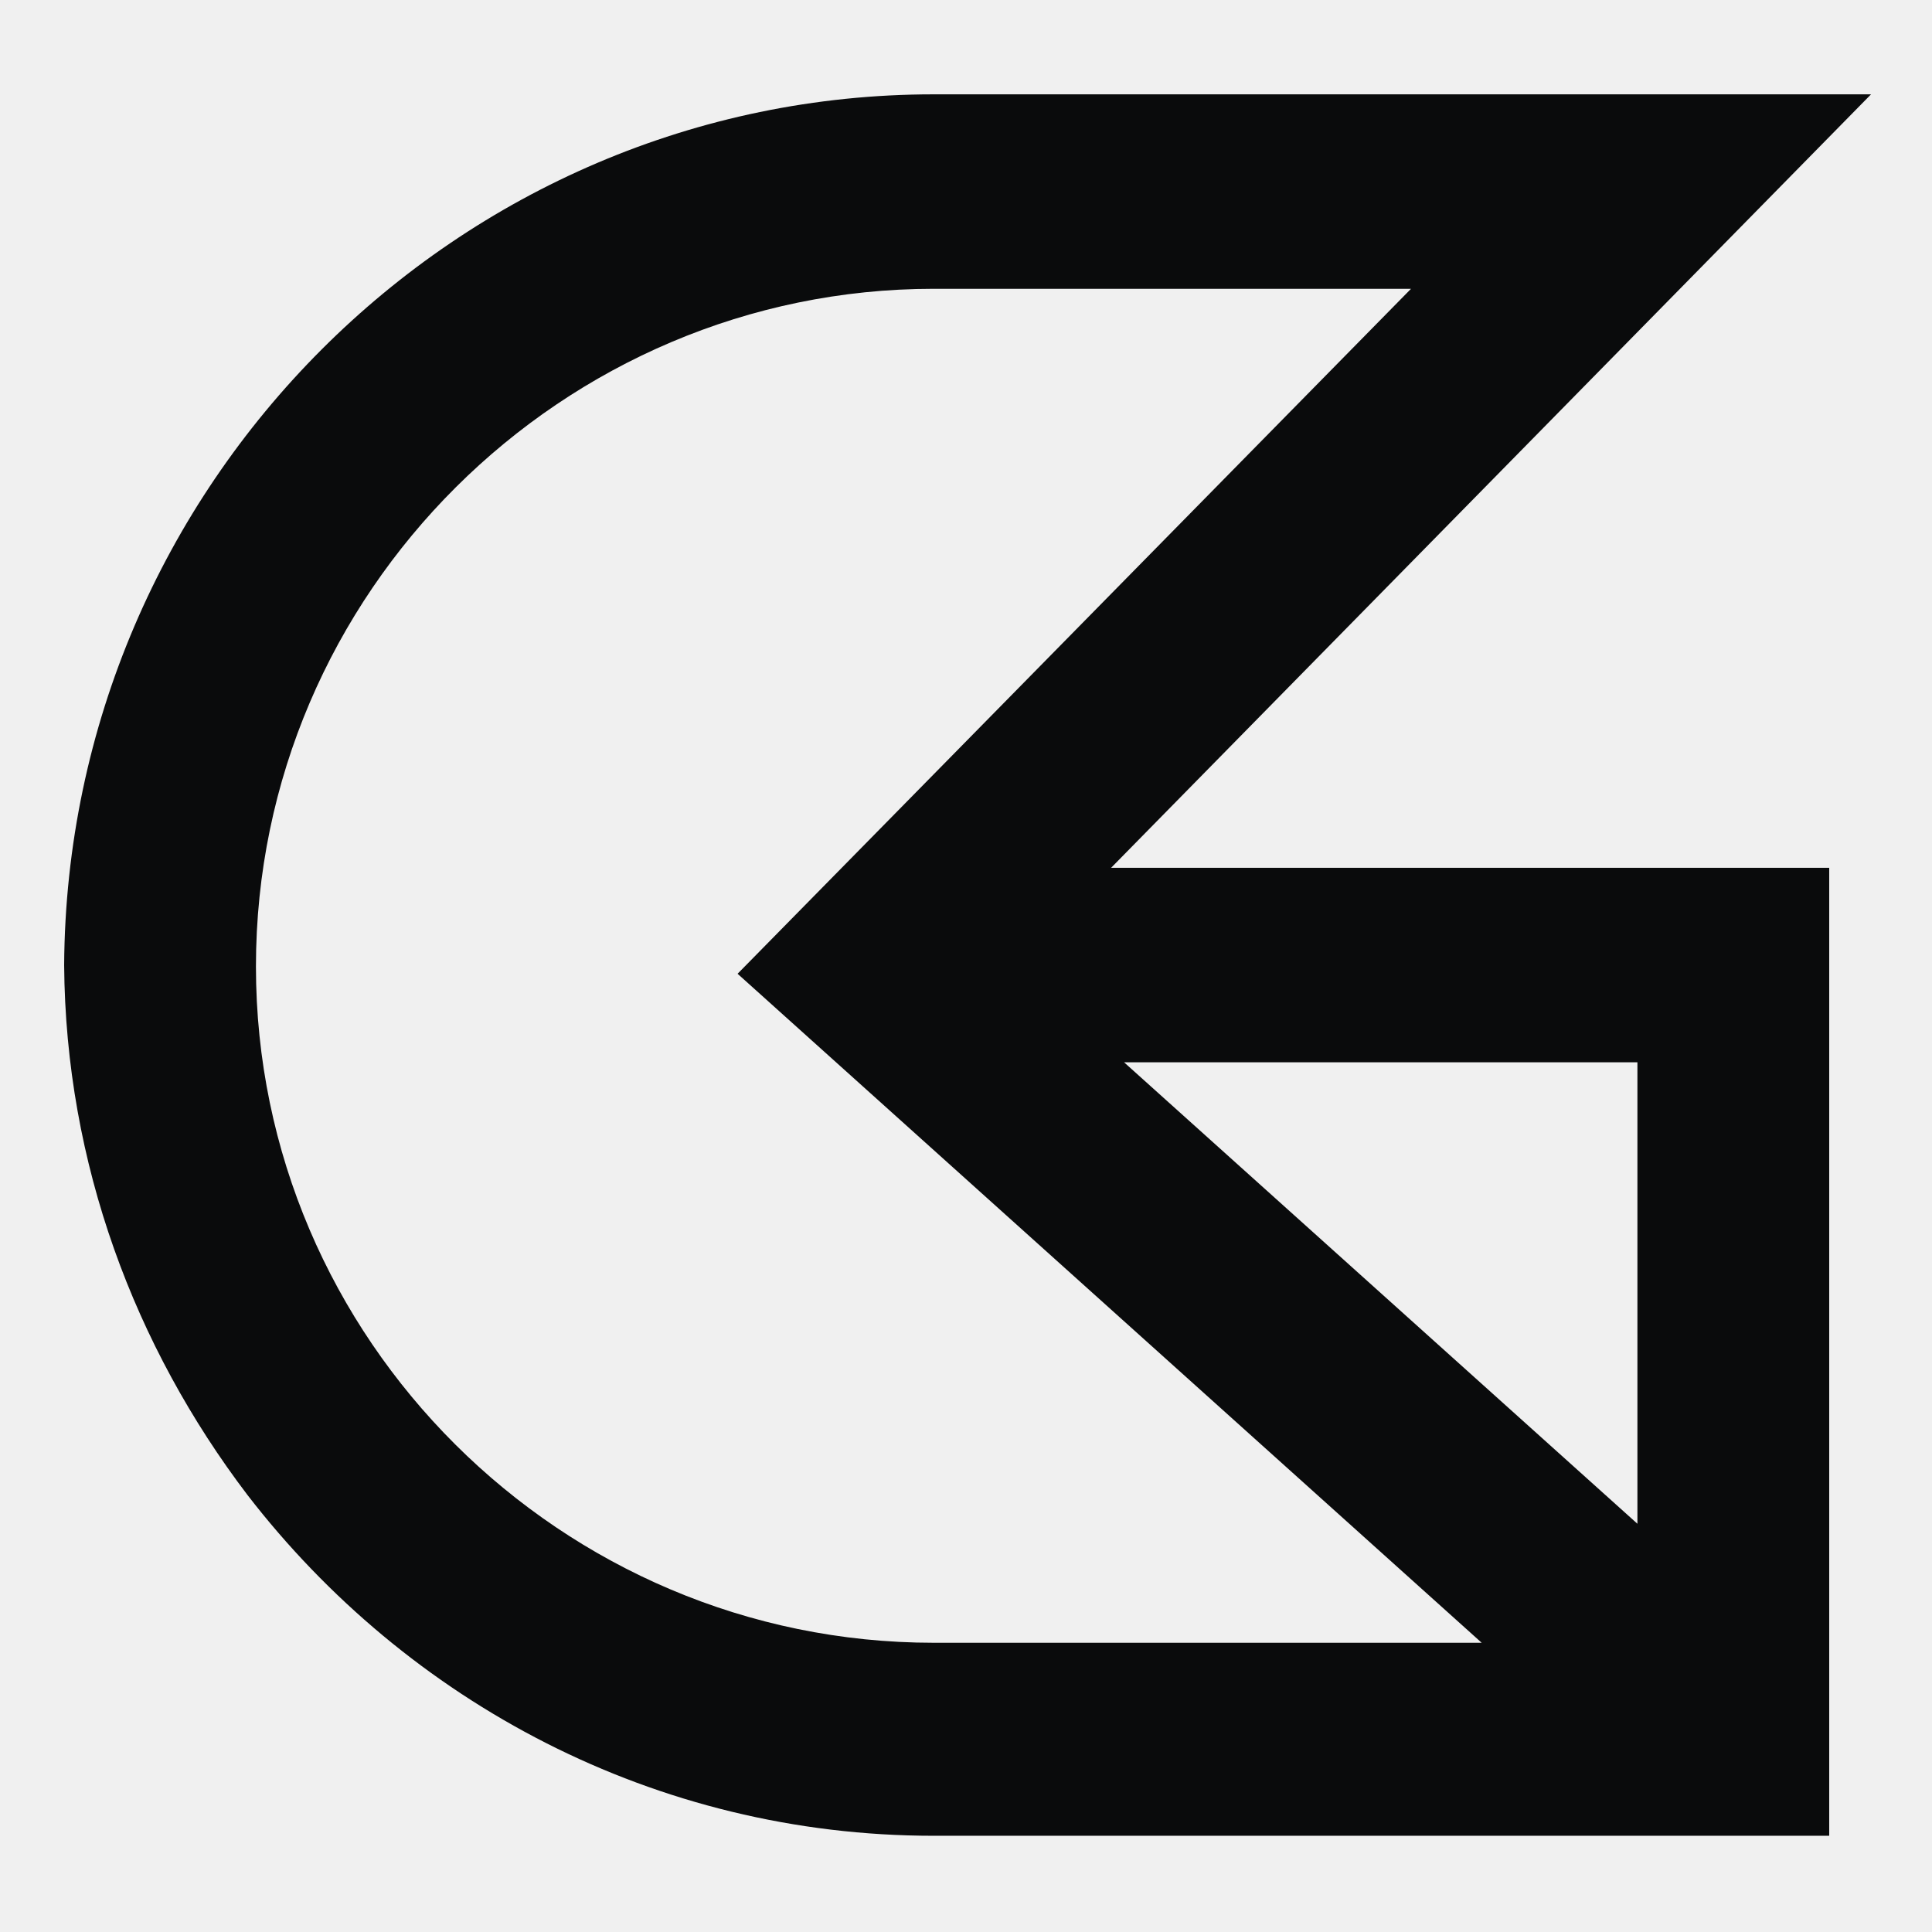
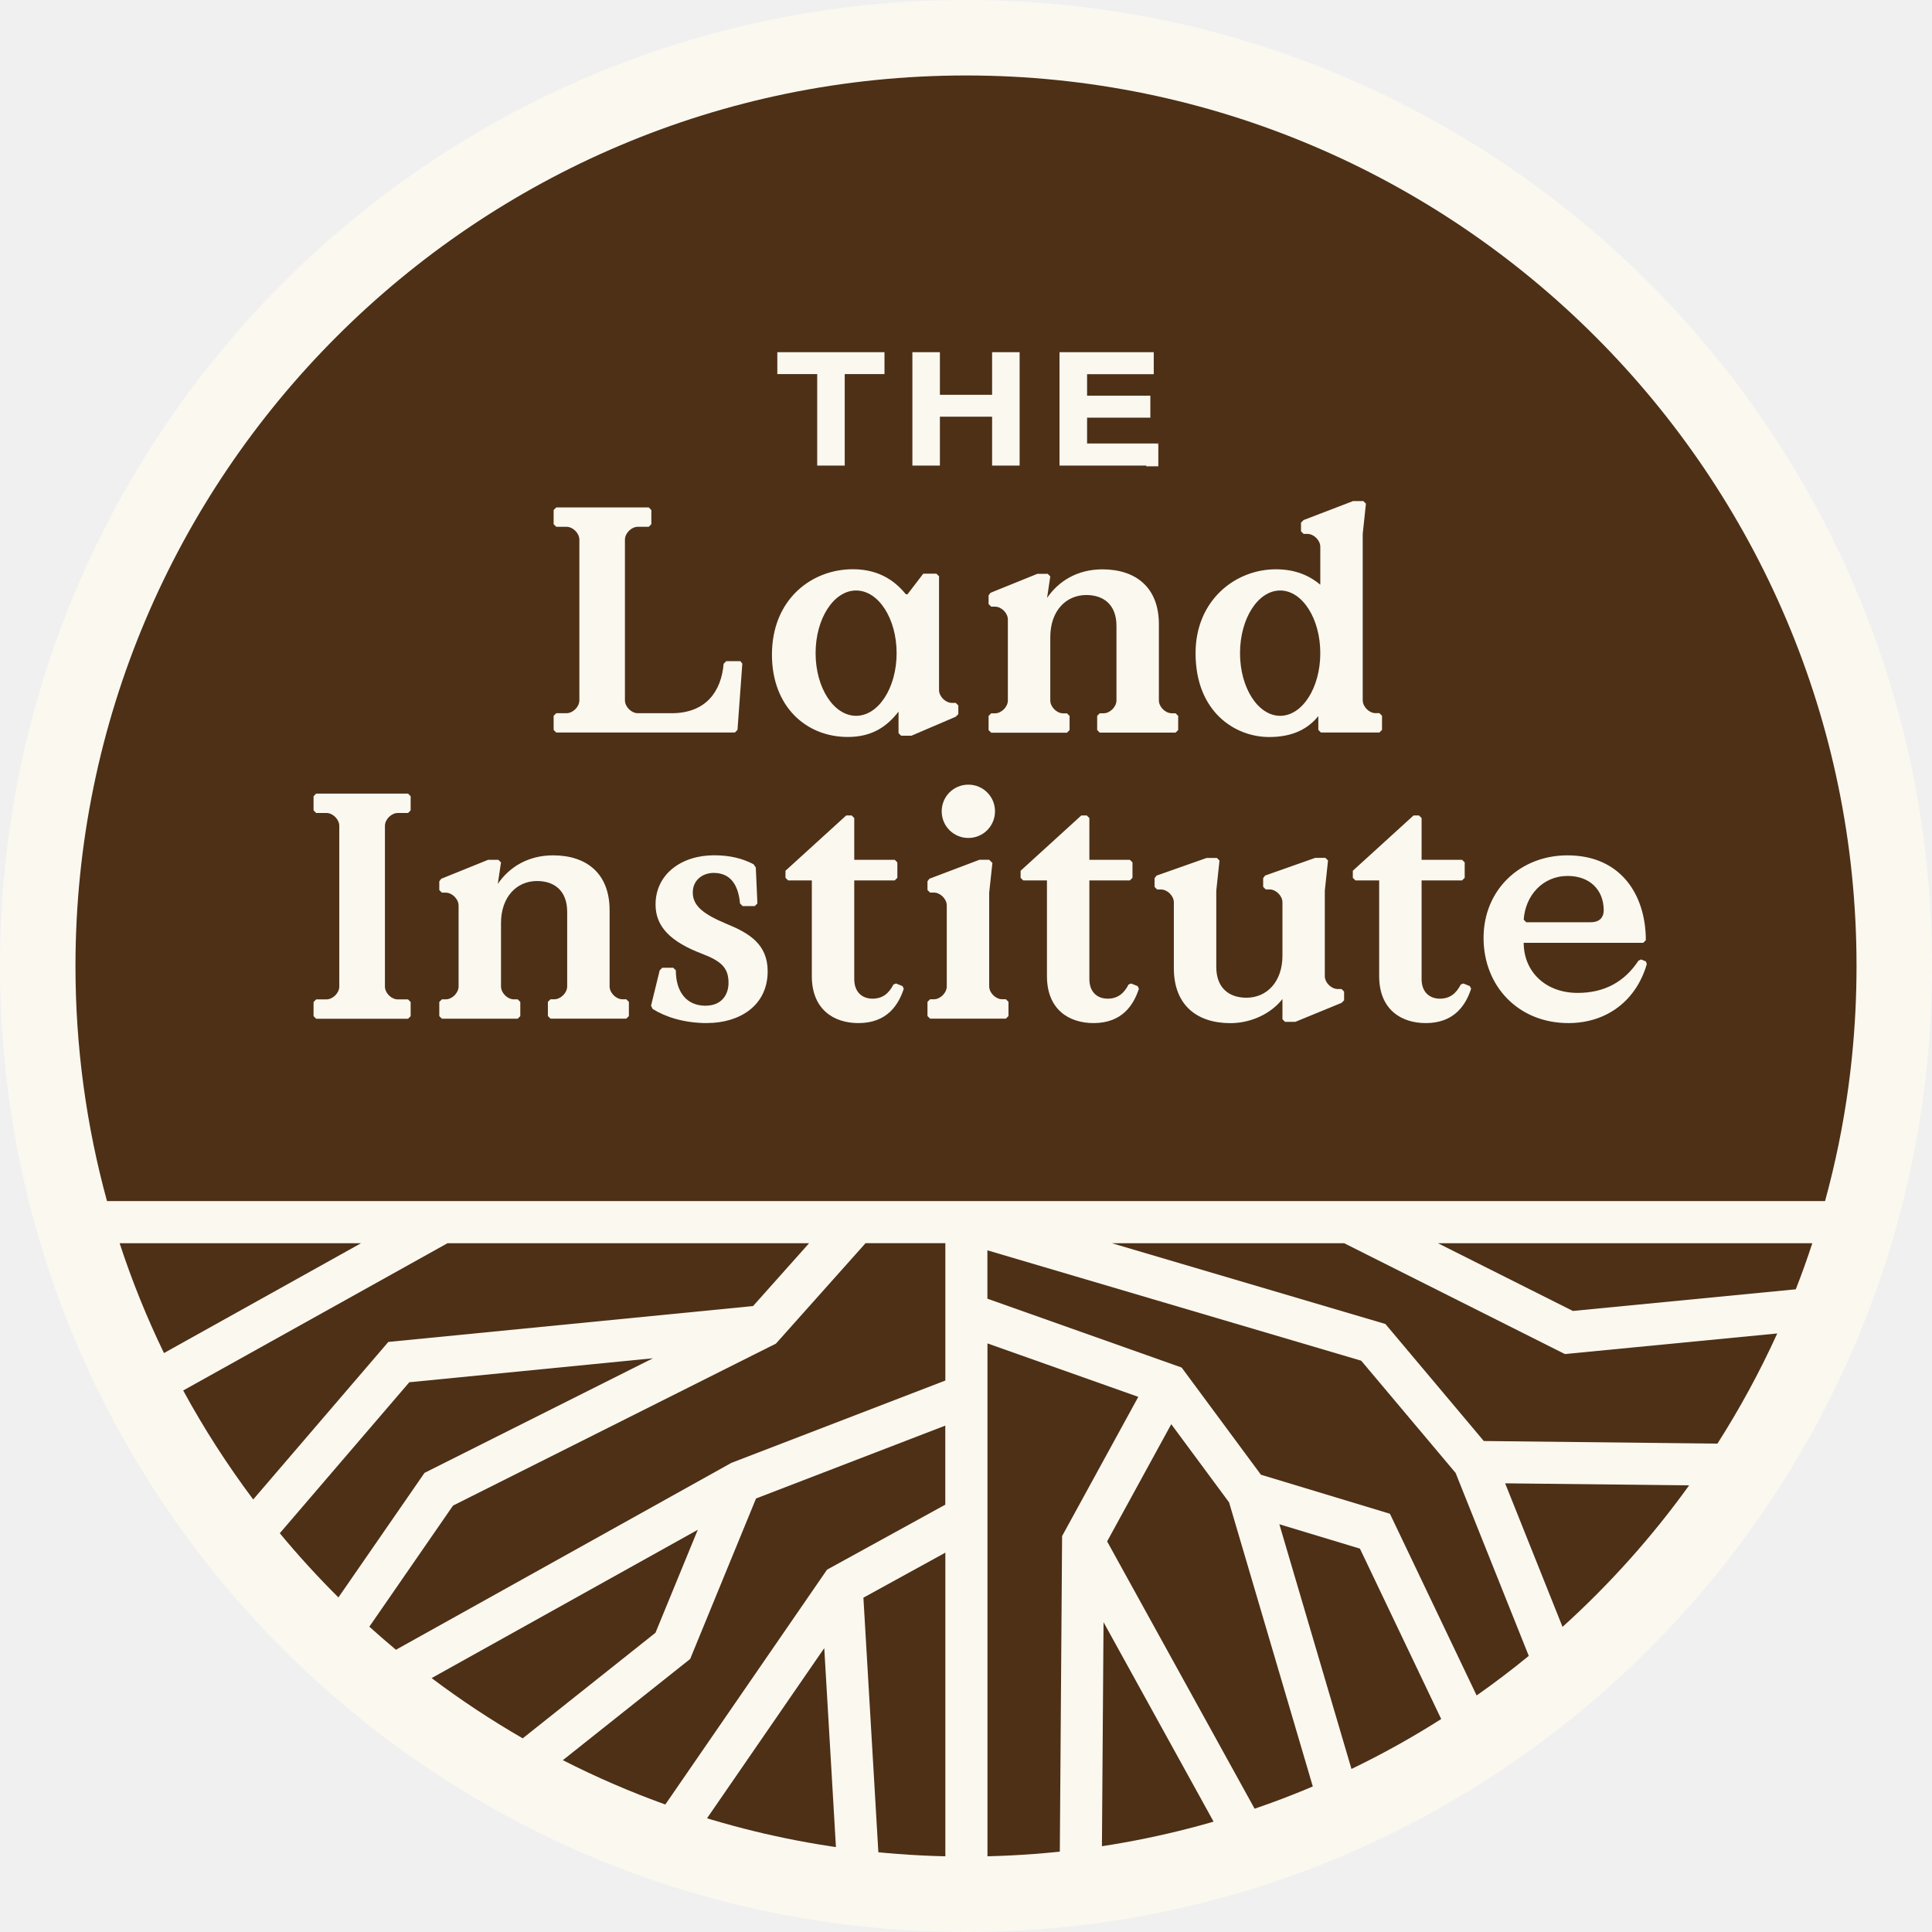
<svg xmlns="http://www.w3.org/2000/svg" width="512" height="512" viewBox="0 0 512 512" fill="none">
-   <path d="M495.843 25H247.441C121.329 25 17.764 128.453 17 255.75C17.382 308.438 35.726 356.895 65.534 396.123C107.953 451.118 173.684 486.5 247.441 486.5H484.76V229.983H294.446L495.843 25ZM433.933 281.517V403.815L297.885 281.517H433.933ZM392.66 435.35H247.441C148.844 435.35 67.827 354.972 67.827 256.135C67.827 156.912 149.226 76.534 247.441 76.534H373.935L195.467 258.057L392.66 435.35Z" fill="#0A0B0C" />
+   <rect width="512" height="512" rx="256" fill="#FBF8F0" />
+   <g clip-path="url(#clip0_1397_77578)">
+     <rect x="20" y="20" width="472" height="472" rx="236" fill="#FBF8F0" />
+     <path d="M232.777 490.918C238.628 491.492 244.544 491.853 250.526 491.984V411.47L228.811 423.403L232.777 490.902V490.918Z" fill="#4D3016" />
+     <path d="M184.921 405.406L114.384 444.711C122.086 450.514 130.15 455.841 138.524 460.677L173.711 432.697L184.921 405.406Z" fill="#4D3016" />
+     <path d="M205.621 356.084L204.047 356.871L203.998 356.888L120.054 398.997L97.88 431.09C100.191 433.172 102.534 435.205 104.927 437.204L193.771 387.703L194.132 387.556L250.526 365.854V329.449H229.384L205.621 356.084Z" fill="#4D3016" />
+     <path d="M187.363 481.87C198.426 485.247 209.849 487.82 221.534 489.541L218.437 436.762L187.363 481.87Z" fill="#4D3016" />
+     <path d="M31.702 329.465C34.979 339.48 38.913 349.2 43.453 358.576L95.684 329.465H31.702Z" fill="#4D3016" />
+     <path d="M173.056 359.953L108.467 366.313L74.149 406.323C79.049 412.241 84.244 417.928 89.686 423.337L112.499 390.326L173.039 359.953H173.056Z" fill="#4D3016" />
+     <path d="M199.557 346.135L214.421 329.465H118.596L48.549 368.493C54.04 378.59 60.251 388.228 67.102 397.374L102.911 355.626L199.557 346.119V346.135Z" fill="#4D3016" />
+     <path d="M182.922 439.63L149.161 466.463C157.913 470.921 166.976 474.855 176.317 478.215L219.174 415.978L250.51 398.751V377.803L200.36 397.112L182.906 439.63H182.922Z" fill="#4D3016" />
+     <path d="M261.687 356.003V492C268.144 491.852 274.536 491.426 280.862 490.771L281.468 407.077L301.659 370.181L261.687 356.019V356.003Z" fill="#4D3016" />
+     <path d="M360.758 360.608L261.671 331.35V344.168L313.148 362.411L334.159 390.817L368.346 401.16L391.323 449.317C396.059 445.99 400.665 442.499 405.139 438.827L385.751 390.342L360.758 360.625V360.608Z" fill="#4D3016" />
+     <path d="M416.824 347.414L475.906 341.677C477.479 337.661 478.938 333.579 480.282 329.465H381.064L416.824 347.414Z" fill="#4D3016" />
+     <path d="M414.087 431.14C426.543 419.879 437.802 407.307 447.635 393.637L398.878 393.096L414.087 431.14Z" fill="#4D3016" />
+     <path d="M356.218 329.465H294.661L367.149 350.872L393.224 381.884L455.141 382.573C461.074 373.262 466.384 363.51 470.989 353.38L414.71 358.838L356.218 329.465Z" fill="#4D3016" />
+     <path d="M339.043 403.947L358.152 468.79C366.363 464.84 374.295 460.414 381.932 455.562L360.397 410.405L339.043 403.947Z" fill="#4D3016" />
+     <path d="M292.023 489.312C302.118 487.755 311.984 485.558 321.621 482.772L292.449 429.894L292.023 489.328V489.312Z" fill="#4D3016" />
+     <path d="M310.395 377.426L293.399 408.487L332.487 479.33C337.715 477.543 342.861 475.576 347.909 473.429L325.718 398.144L310.395 377.426Z" fill="#4D3016" />
+     <path d="M339.256 189.698C345.13 189.698 349.892 182.264 349.892 173.094C349.892 163.923 345.13 156.489 339.256 156.489C333.381 156.489 328.619 163.923 328.619 173.094C328.619 182.264 333.381 189.698 339.256 189.698Z" fill="#4D3016" />
+     <path d="M226.877 189.698C232.806 189.698 237.612 182.264 237.612 173.094C237.612 163.923 232.806 156.489 226.877 156.489C220.948 156.489 216.142 163.923 216.142 173.094C216.142 182.264 220.948 189.698 226.877 189.698Z" fill="#4D3016" />
+     <path d="M421.593 244.395C424.232 244.395 425.002 242.772 425.002 241.248C425.002 235.708 421.167 232.134 415.464 232.134C408.744 232.134 404.221 237.412 403.795 243.723L404.483 244.411H421.593V244.395Z" fill="#4D3016" />
+     <path d="M256 20C125.872 20 20 125.887 20 256.033C20 277.571 22.917 298.453 28.358 318.303H483.658C489.099 298.453 492.016 277.587 492.016 256.033C492 125.887 386.128 20 256 20ZM338.141 150.867C343.681 150.867 347.335 152.818 349.892 154.948V144.901C349.892 143.196 348.188 141.491 346.483 141.491H345.467L344.779 140.803V138.508L345.467 137.82L358.578 132.788H361.299L361.987 133.476L361.135 141.475V185.584C361.135 187.288 362.839 188.993 364.544 188.993H365.56L366.248 189.681V193.435L365.56 194.123H350.056L349.368 193.435V189.78C346.729 193.009 342.812 195.32 336.338 195.32C327.308 195.32 316.836 188.682 316.836 173.094C316.836 159.128 327.308 150.867 338.125 150.867H338.141ZM305.757 93.334V99.169H288.089V104.857H304.855V110.692H288.089V117.527H306.724L306.674 117.904L306.969 117.331V123.576H303.724L303.823 123.379H280.78V93.334H305.757ZM277.65 152.064L278.338 152.752L277.486 158.456C280.551 153.949 285.582 150.883 292.138 150.883C300.988 150.883 307.117 155.653 307.117 165.439V185.616C307.117 187.321 308.821 189.026 310.526 189.026H311.542L312.23 189.714V193.468L311.542 194.156H291.449L290.761 193.468V189.714L291.449 189.026H292.465C294.17 189.026 295.874 187.321 295.874 185.616V165.865C295.874 160.243 292.465 157.686 287.876 157.686C282.517 157.686 278.338 161.866 278.338 168.848V185.633C278.338 187.337 280.043 189.042 281.747 189.042H282.763L283.451 189.731V193.484L282.763 194.173H262.67L261.982 193.484V189.731L262.67 189.042H263.686C265.391 189.042 267.095 187.337 267.095 185.633V164.177C267.095 162.472 265.391 160.767 263.686 160.767H262.67L261.982 160.079V157.784L262.49 157.096L274.929 152.064H277.65ZM263.686 215.006C263.686 218.923 260.54 222.07 256.623 222.07C252.706 222.07 249.559 218.923 249.559 215.006C249.559 211.088 252.706 207.941 256.623 207.941C260.54 207.941 263.686 211.088 263.686 215.006ZM241.791 93.334H249.084V104.628H262.916V93.334H270.209V123.379H262.916V110.43H249.084V123.379H241.791V93.334ZM205.998 93.334H234.399V99.137H223.861V123.379H216.568V99.137H205.998V93.334ZM146.719 189.698L147.407 189.009H150.128C151.832 189.009 153.537 187.305 153.537 185.6V143.016C153.537 141.311 151.832 139.606 150.128 139.606H147.407L146.719 138.918V135.164L147.407 134.476H171.925L172.613 135.164V138.918L171.925 139.606H169.024C167.32 139.606 165.615 141.311 165.615 143.016V185.6C165.615 187.305 167.32 189.009 169.024 189.009H177.973C187.249 189.009 191.166 183.043 191.772 175.896L192.46 175.208H196.213L196.721 175.896L195.443 193.435L194.755 194.123H147.407L146.719 193.435V189.681V189.698ZM108.828 214.76L108.139 215.448H105.419C103.714 215.448 102.01 217.153 102.01 218.858V261.442C102.01 263.147 103.714 264.851 105.419 264.851H108.139L108.828 265.54V269.293L108.139 269.982H83.786L83.097 269.293V265.54L83.786 264.851H86.506C88.211 264.851 89.915 263.147 89.915 261.442V218.858C89.915 217.153 88.211 215.448 86.506 215.448H83.786L83.097 214.76V211.006L83.786 210.318H108.139L108.828 211.006V214.76ZM166.664 269.26L165.976 269.949H145.883L145.195 269.26V265.507L145.883 264.818H146.899C148.604 264.818 150.308 263.114 150.308 261.409V241.658C150.308 236.036 146.899 233.479 142.31 233.479C136.951 233.479 132.772 237.658 132.772 244.641V261.425C132.772 263.13 134.476 264.835 136.181 264.835H137.197L137.885 265.523V269.277L137.197 269.965H117.104L116.416 269.277V265.523L117.104 264.835H118.12C119.825 264.835 121.529 263.13 121.529 261.425V239.969C121.529 238.265 119.825 236.56 118.12 236.56H117.104L116.416 235.872V233.577L116.924 232.888L129.363 227.856H132.084L132.772 228.545L131.92 234.249C134.984 229.741 140.016 226.676 146.571 226.676C155.421 226.676 161.551 231.446 161.551 241.232V261.409C161.551 263.114 163.255 264.818 164.96 264.818H165.976L166.664 265.507V269.26ZM187.429 271.129C181.136 271.129 176.186 269.424 172.958 267.375L172.531 266.523L174.826 257.147L175.514 256.459H178.415L179.103 257.147C179.103 262.933 182.004 266.523 186.937 266.523C191.444 266.523 193.067 263.376 193.067 260.475C193.067 256.393 191.018 254.689 186.167 252.804C177.645 249.575 173.728 245.559 173.728 239.691C173.728 231.774 180.464 226.66 189.232 226.66C193.493 226.66 196.803 227.512 199.704 229.037L200.294 229.889L200.72 239.429L200.032 240.117H196.803L196.115 239.429C195.689 234.823 193.821 231.331 189.133 231.331C186.233 231.331 183.594 233.2 183.594 236.527C183.594 240.101 186.495 242.313 192.624 244.87C198.409 247.247 203.441 250.148 203.441 257.393C203.441 266.671 195.771 271.113 187.429 271.113V271.129ZM227.483 271.129C221.01 271.129 215.143 267.556 215.143 258.688V233.315H208.849L208.161 232.626V230.758L224.255 216.104H225.697L226.385 216.792V227.856H237.12L237.808 228.545V232.626L237.12 233.315H226.385V259.459C226.385 262.95 228.516 264.655 231.236 264.655C233.957 264.655 235.579 263.212 236.776 260.901L237.464 260.639L239.169 261.327L239.513 262.016C238.153 266.195 235.17 271.129 227.5 271.129H227.483ZM238.808 194.976L238.12 194.287V188.583C234.973 192.665 230.974 195.304 224.664 195.304C213.602 195.304 204.572 187.206 204.572 173.503C204.572 158.85 215.044 150.851 226.025 150.851C233.596 150.851 237.694 154.604 240.07 157.489H240.496L244.675 152.031H248.166L248.854 152.719V182.863C248.854 184.567 250.559 186.272 252.263 186.272H253.279L253.968 186.96V189.255L253.279 189.944L241.529 194.976H238.808ZM267.259 269.26L266.571 269.949H246.478L245.79 269.26V265.507L246.478 264.818H247.494C249.199 264.818 250.903 263.114 250.903 261.409V239.953C250.903 238.248 249.199 236.544 247.494 236.544H246.478L245.79 235.855V233.561L246.298 232.872L259.589 227.84H262.146L262.998 228.692L262.146 236.527V261.393C262.146 263.097 263.85 264.802 265.555 264.802H266.571L267.259 265.491V269.26ZM289.794 271.129C283.32 271.129 277.453 267.556 277.453 258.688V233.315H271.16L270.471 232.626V230.758L286.565 216.104H288.008L288.696 216.792V227.856H299.431L300.119 228.545V232.626L299.431 233.315H288.696V259.459C288.696 262.95 290.826 264.655 293.547 264.655C296.268 264.655 297.89 263.212 299.086 260.901L299.775 260.639L301.479 261.327L301.823 262.016C300.463 266.195 297.48 271.129 289.81 271.129H289.794ZM356.218 265.081L355.53 265.769L343.271 270.801H340.55L339.862 270.113V264.753C336.879 268.588 331.602 271.145 326.063 271.145C317.213 271.145 311.083 266.376 311.083 256.59V239.134C311.083 237.429 309.379 235.724 307.674 235.724H306.658L305.97 235.036V232.741L306.478 232.053L319.769 227.365H322.49L323.178 228.053L322.326 236.052V256.229C322.326 261.852 325.735 264.409 330.324 264.409C335.683 264.409 339.862 260.229 339.862 253.246V239.117C339.862 237.412 338.158 235.708 336.453 235.708H335.437L334.749 235.019V232.725L335.257 232.036L348.532 227.348H351.252L351.941 228.037L351.088 236.036V258.688C351.088 260.393 352.793 262.098 354.497 262.098H355.513L356.202 262.786V265.081H356.218ZM377.835 271.129C371.361 271.129 365.494 267.556 365.494 258.688V233.315H359.201L358.513 232.626V230.758L374.606 216.104H376.049L376.737 216.792V227.856H387.472L388.16 228.545V232.626L387.472 233.315H376.737V259.459C376.737 262.95 378.868 264.655 381.588 264.655C384.309 264.655 385.931 263.212 387.128 260.901L387.816 260.639L389.52 261.327L389.864 262.016C388.504 266.195 385.521 271.129 377.851 271.129H377.835ZM415.644 271.129C402.369 271.129 393.159 261.327 393.159 248.558C393.159 235.79 402.861 226.676 415.382 226.676C429.608 226.676 436.163 237.232 436.163 249.165L435.475 249.853H403.795C403.795 257.344 409.416 263.13 418.103 263.13C425.248 263.13 430.542 260.147 434.196 254.607L434.885 254.263L436.163 254.771L436.425 255.459C433.705 264.999 425.953 271.129 415.644 271.129Z" fill="#4D3016" />
+   </g>
+   <defs>
+     <clipPath id="clip0_1397_77578">
+       <rect x="20" y="20" width="472" height="472" rx="236" fill="white" />
+     </clipPath>
+   </defs>
</svg>
